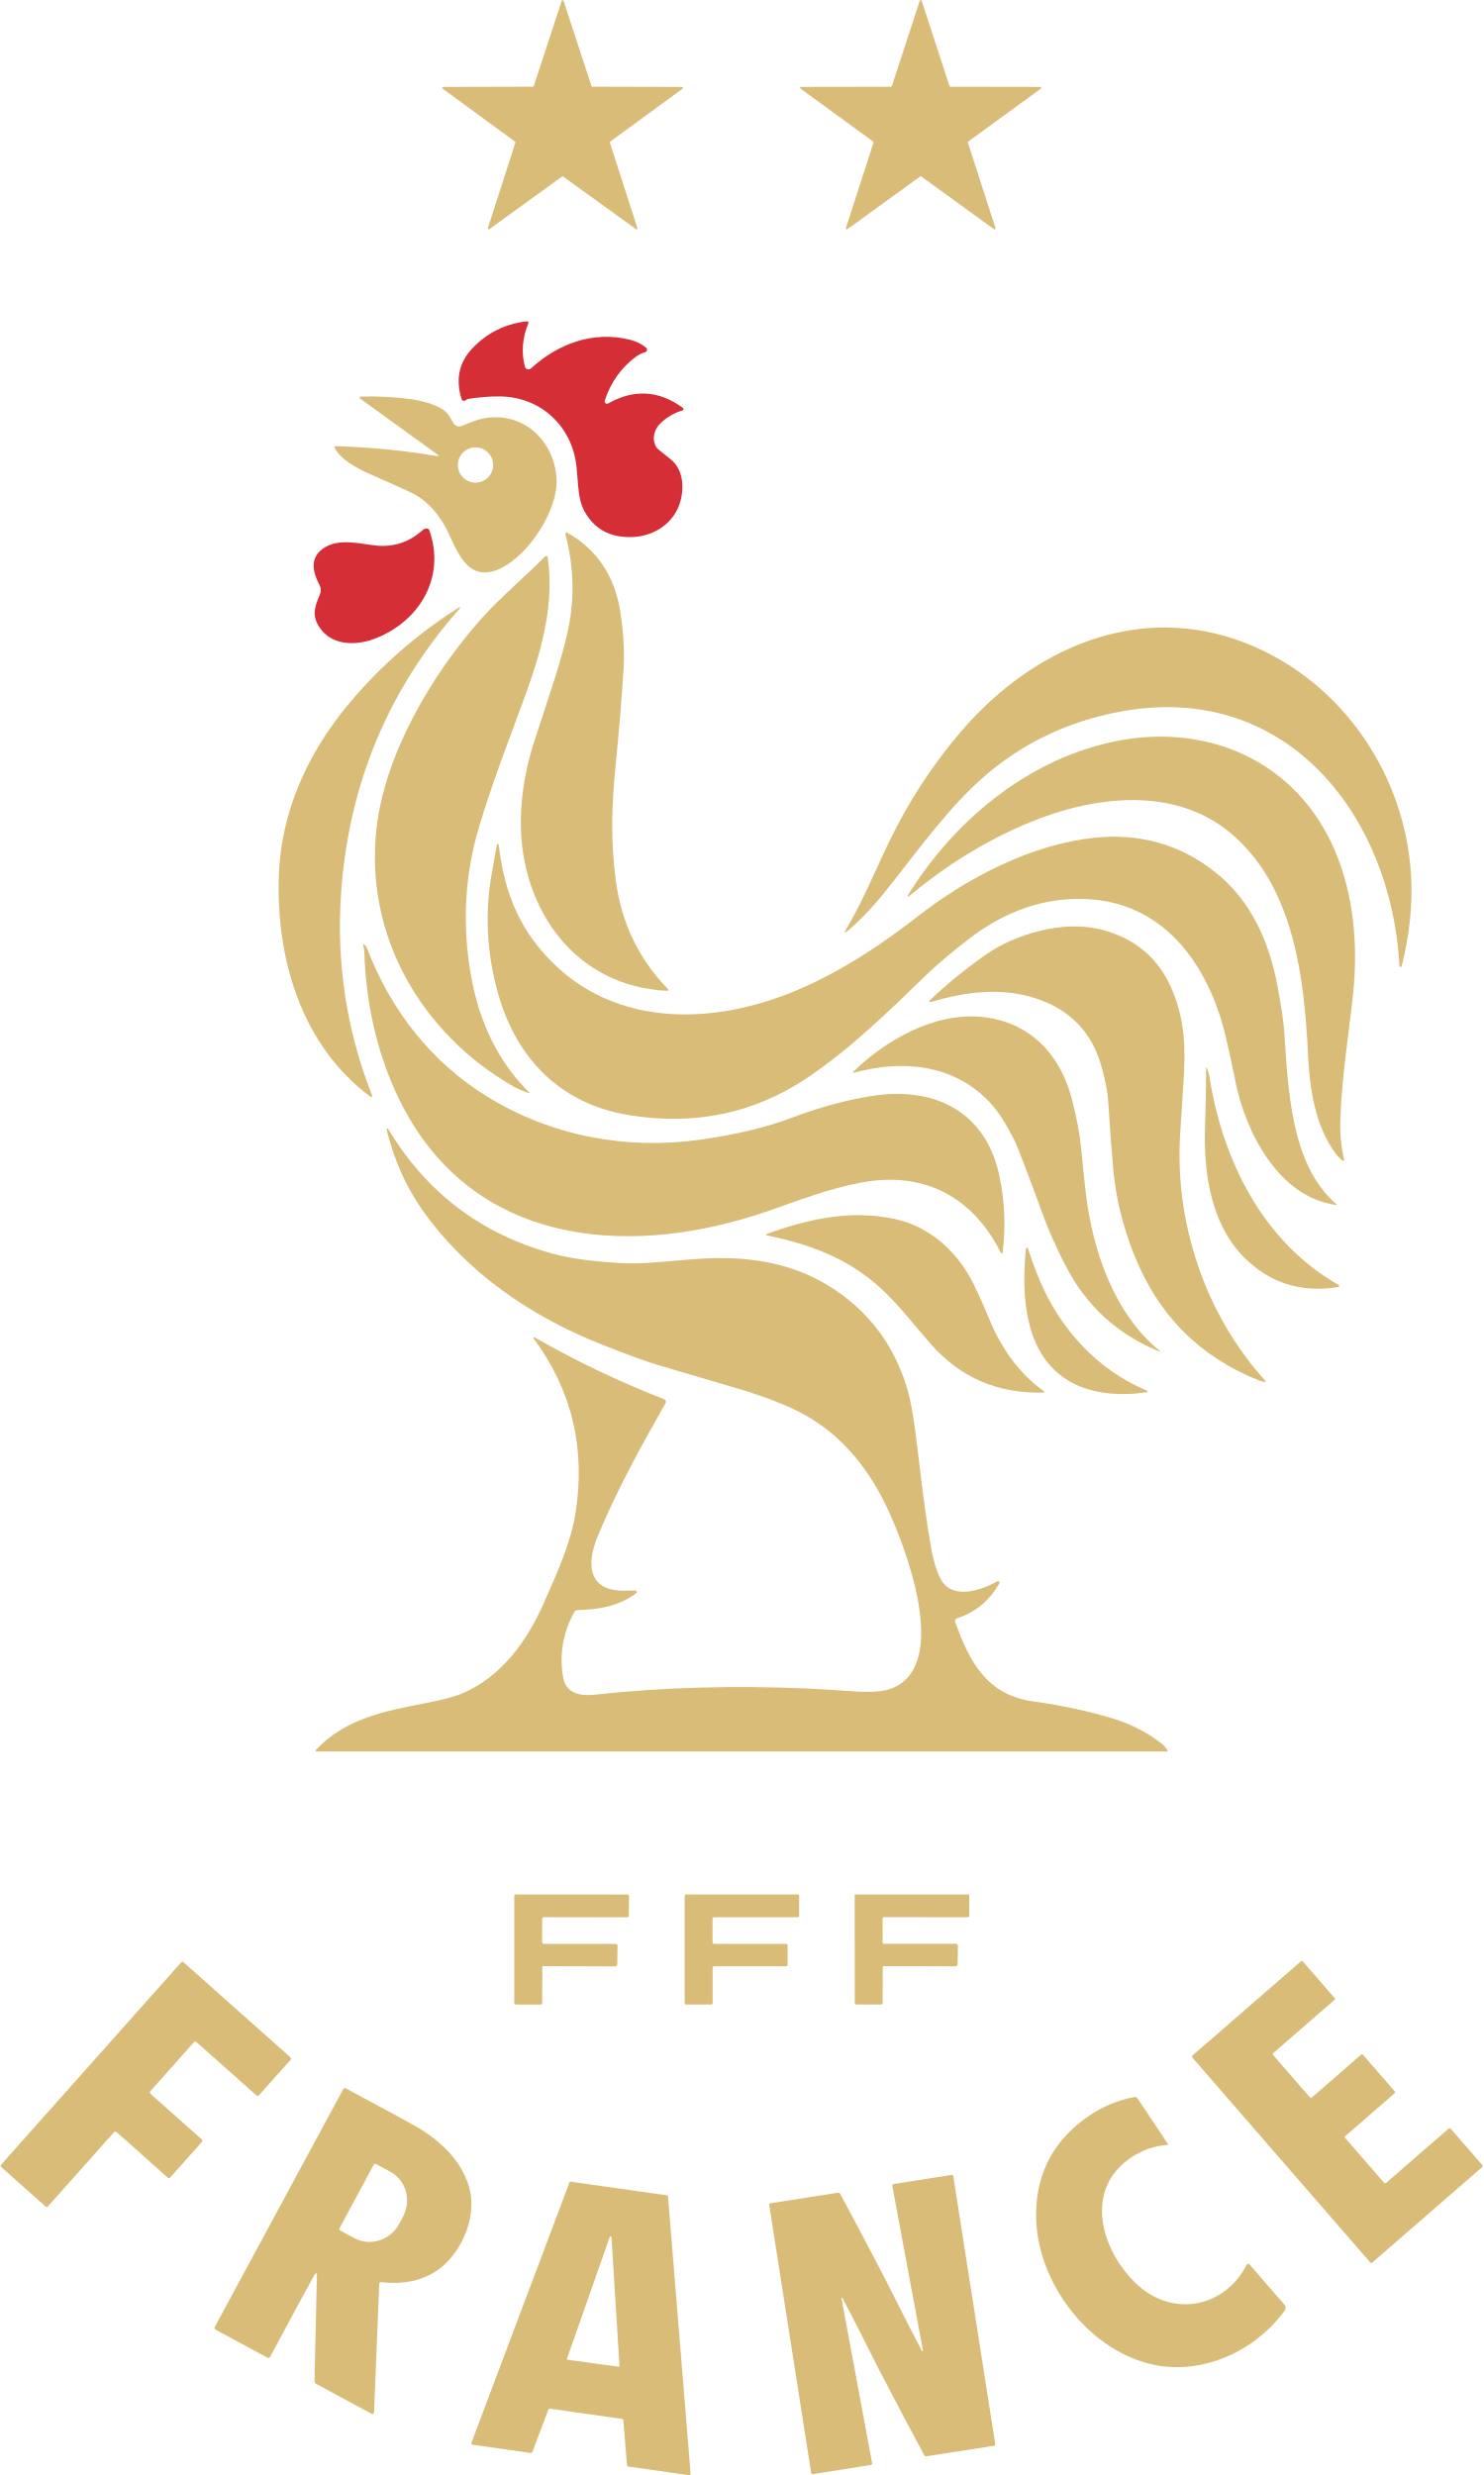
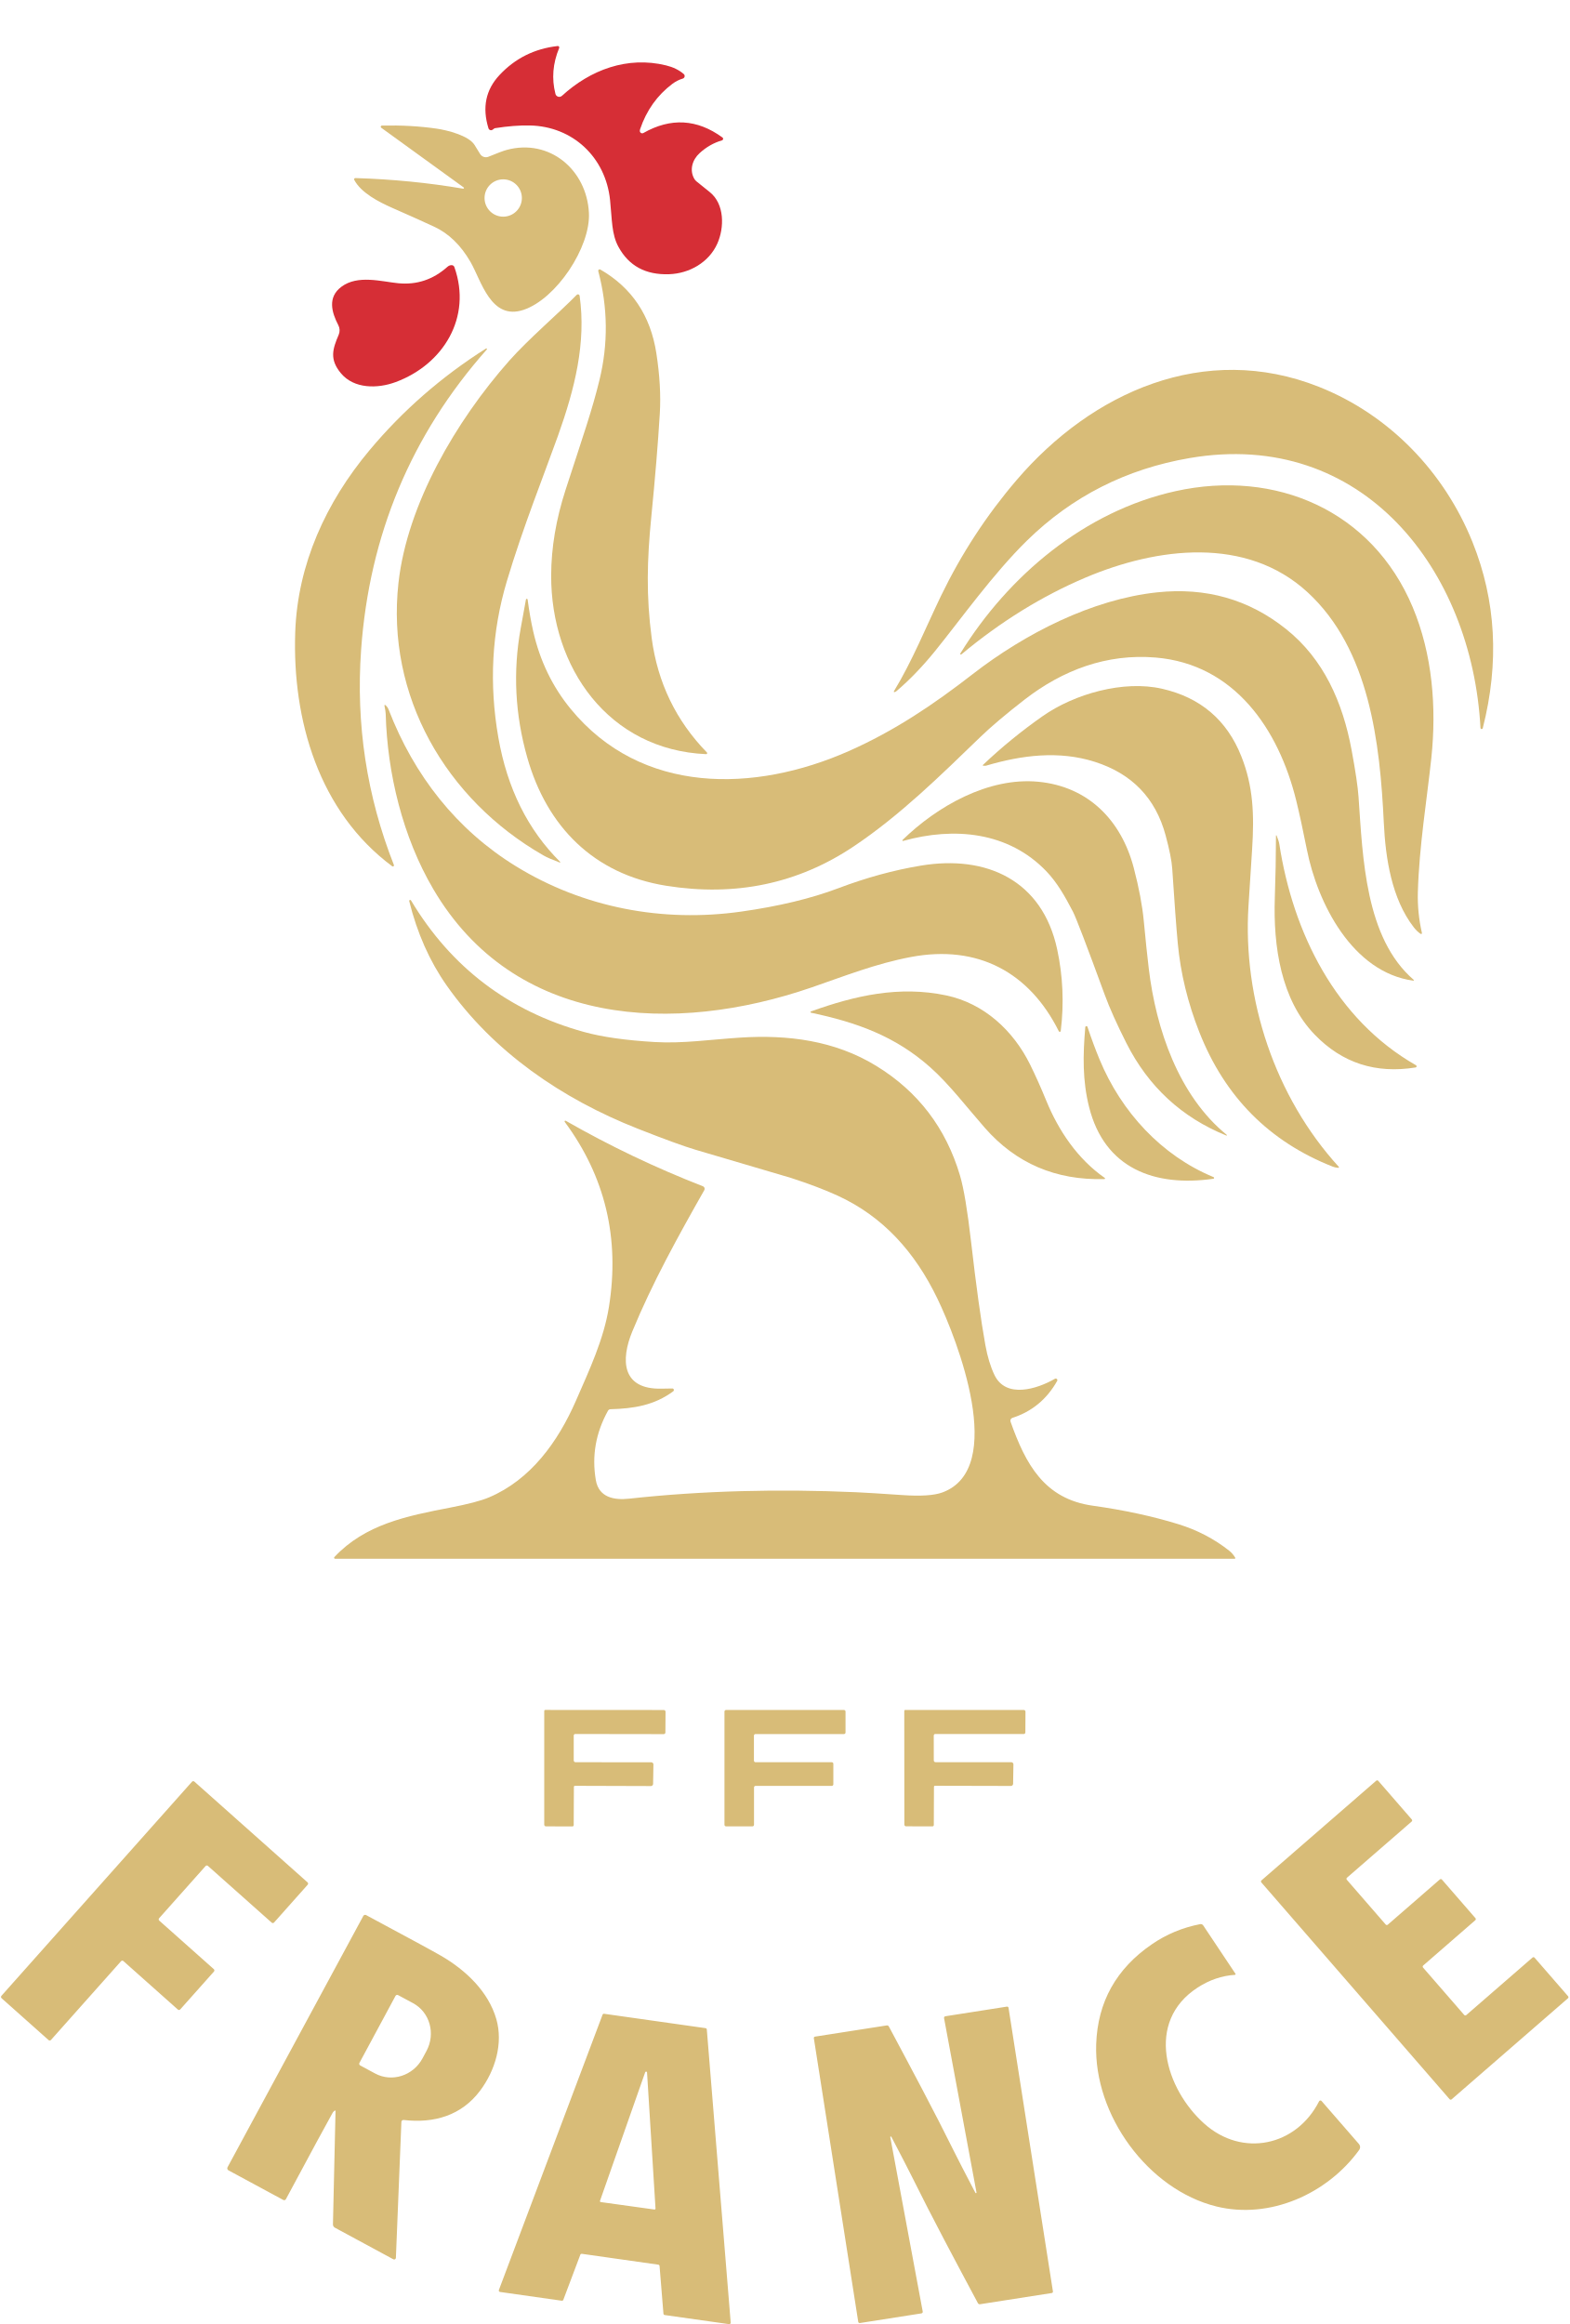
- <svg xmlns="http://www.w3.org/2000/svg" viewBox="48.26 91.91 542.61 906.16" width="543" height="906">
+ <svg xmlns="http://www.w3.org/2000/svg" viewBox="48.26 193.62 542.61 804.45" width="543" height="804">
  <defs>
-     <path d="M83 86L71 73L2 4L177 182L223 210L0 103Z" />
+     <clipPath id="sem-estrelas">
+       <path clip-rule="evenodd" d="M48.26 91.91H590.87V998.13H48.26ZM254.00 84.34L266.34 122.25L306.29 122.25L273.97 145.68L286.32 183.58L254.00 160.16L221.68 183.58L234.03 145.68L201.71 122.25L241.65 122.25ZM385.13 84.34L397.48 122.25L437.42 122.25L405.10 145.68L417.45 183.58L385.13 160.16L352.81 183.58L365.16 145.68L332.84 122.25L372.79 122.25Z" />
+     </clipPath>
  </defs>
-   <path fill="#d8bc78" fill-rule="evenodd" d="m395.983 123.673 32.929.055a.34.34 60.457 0 1 .2.615l-26.608 19.399a.34.34-18.077 0 0-.123.379l10.123 31.334a.34.34 45.858 0 1-.523.38l-26.672-19.311a.34.34 47.161 0 0-.398 0l-26.672 19.311a.34.34 12.871 0 1-.523-.38l10.123-31.334a.34.34 65.587 0 0-.123-.379l-26.608-19.399a.34.34 9.639 0 1 .2-.615l32.929-.055a.34.34-14.816 0 0 .322-.234l10.228-31.3a.34.34 81.254 0 1 .646 0l10.228 31.3a.34.34-13.781 0 0 .322.234M264.902 123.657l32.844.083a.35.35-37.155 0 1 .206.632l-26.524 19.372a.35.35 32.806 0 0-.126.39l10.071 31.262a.35.35 42.401 0 1-.538.391l-26.62-19.239a.35.35-45.05 0 0-.41 0l-26.62 19.239a.35.35 26.033 0 1-.538-.391l10.071-31.262a.35.35-56.48 0 0-.126-.39l-26.524-19.372a.35.35-76.609 0 1 .206-.632l32.844-.083a.35.35 78.016 0 0 .332-.241l10.227-31.211a.35.35 80.601 0 1 .666 0l10.227 31.211a.35.35-15.709 0 0 .332.241" data-source="https://football-logos.cc" />
-   <path fill="#d62e36" fill-rule="evenodd" d="M269.41 239.03a.826.821 72.124 0 0 1.22.63q14.21-8.06 27.39 1.56a.563.558-34.933 0 1-.18.99q-4.26 1.23-7.74 4.41c-2.61 2.38-3.56 5.97-1.83 8.92a3.243 3.222-86.001 0 0 .76.88q1.83 1.49 4.58 3.69c5.15 4.12 5.1 12.29 2.61 17.85-2.9 6.47-9.63 10.34-16.71 10.58q-12.14.41-17.51-9.48c-2.4-4.41-2.19-9.36-2.9-16.19-1.52-14.75-12.88-25.55-27.84-25.82q-5.41-.1-11.92.93a.852.791 20.564 0 0-.39.16l-.5.37a.929.928 63.043 0 1-1.44-.47q-3.34-10.79 3.81-18.44 8.12-8.69 20.14-10.05a.5.5-82.014 0 1 .52.69q-3.32 8-1.29 15.88a1.37 1.368 61.536 0 0 2.25.67c9.8-8.97 22.6-13.82 36.03-10.54q3.7.9 6.13 2.99a.922.917 56.953 0 1-.33 1.58q-1.93.57-3.62 1.84-7.83 5.91-11.13 15.62-.15.44-.11.75" />
-   <path fill="#d8bc78" fill-rule="evenodd" d="M208.24 258.93a.239.239-22.289 0 0 .18-.43l-28.55-20.67a.409.409-27.742 0 1 .23-.74q10.18-.23 18.98 1.06c3.58.52 11.11 2.38 13.12 5.67q1.44 2.35 1.92 3.11a2.35 2.342 62.911 0 0 2.89.94q4.64-1.91 6.28-2.35c14.87-4.05 27.71 6.87 28.49 21.74.63 11.94-11.34 29.84-22.61 33.61-11.34 3.8-14.61-10.04-18.38-16.57q-5.02-8.71-12.61-12.22-6.94-3.2-14.32-6.43c-4.92-2.16-10.96-5.3-13.32-9.76a.431.428 76.906 0 1 .39-.63q19.09.57 37.31 3.67m20.33 3.23a6.46 6.46 0 0 0-6.46-6.46 6.46 6.46 0 0 0-6.46 6.46 6.46 6.46 0 0 0 6.46 6.46 6.46 6.46 0 0 0 6.46-6.46" />
-   <path fill="#d62e36" fill-rule="evenodd" d="M204.36 285.41a.976.97 82.55 0 1 .84.65c6.18 17.37-3.8 33.72-20.36 39.83-6.21 2.3-14.4 2.39-18.93-3.09-3.99-4.81-2.88-8.33-.74-13.33a3.872 3.849-47.448 0 0-.13-3.27c-2.35-4.51-3.79-9.69 1.05-13.31 5.67-4.25 13.92-1.79 19.66-1.23q9.62.94 17-5.64.76-.68 1.61-.61" />
-   <path fill="#d8bc78" fill-rule="evenodd" d="M292.63 454.09a.347.342-20.429 0 1-.27.58c-33.8-1.48-53.77-29.99-53.65-61.92q.05-14.37 4.99-29.58c6.28-19.33 9.18-27.56 11.72-37.96q4.6-18.85-.41-37.75a.488.485-82.609 0 1 .71-.55q16.38 9.44 19.4 28.97 1.77 11.39 1.2 20.88-.93 15.42-2.95 35.8c-1.48 14.93-1.8 27.32.14 41.94q3.07 23.12 19.12 39.59" />
-   <path fill="#d8bc78" fill-rule="evenodd" d="M241.66 492.18q-3.78-1.41-5.59-2.44c-33.91-19.4-54.57-55.37-50.22-94.34 3.03-27.22 19.92-56.08 38.34-76.91 6.65-7.51 16.98-16.29 23.38-22.82a.581.58 63.35 0 1 .99.33c2.29 16.27-1.62 32.03-7.52 48.55-4.75 13.29-12.15 31.73-17.68 50.28q-7.82 26.22-2.92 54.16 4.62 26.35 21.37 42.96a.141.139-12.277 0 1-.15.23" />
-   <path fill="#d8bc78" fill-rule="evenodd" d="M216.15 314.26a.219.218-85.388 0 1 .28.33q-39.25 44.35-43.51 103.95-2.76 38.68 11.35 74.5a.379.378 7.705 0 1-.58.44c-25.4-18.86-34.62-50.63-33.58-80.99.8-23.55 10.68-45.04 25.71-63.01q17.23-20.6 40.33-35.22M357.55 433.2a.193.192 10.56 0 1-.2-.29c6.33-10.38 11.22-22.49 16.3-33.01q10.59-21.89 26.16-40.08c26.04-30.44 65.06-48.03 104.7-32.29 24.29 9.64 43.35 29.41 53.14 53.74q12.22 30.37 3.55 64.41a.402.401 50.714 0 1-.79-.08c-2.91-54.56-40.7-103.71-100.7-93.42q-32.87 5.64-56.25 28.53c-11.73 11.48-23.08 27.44-31.8 38.2q-6.57 8.11-13.36 13.89-.39.33-.75.4" data-source="https://football-logos.cc" />
-   <path fill="#d8bc78" fill-rule="evenodd" d="M380.7 420.14a.242.24-4.05 0 1-.36-.31c16.66-27 43.14-49.26 74.52-56.2 34.65-7.66 68.04 6.7 82.09 40.17 6.81 16.24 8.3 34.61 6.45 52.19-1.43 13.59-4.24 30.64-4.67 46.51q-.19 7.05 1.41 14.07a.29.289-80.131 0 1-.44.31q-1.23-.8-2.37-2.26c-7.7-9.93-9.79-23.98-10.38-36.12-1.33-27.75-4.92-60.06-26.35-79.83-21.25-19.59-52.2-15.59-76.93-5.11q-22.56 9.57-42.97 26.58" />
-   <path fill="#d8bc78" fill-rule="evenodd" d="M537.29 532.79a.166.165-20.92 0 1-.13.29c-21.03-2.88-33.14-26.69-36.85-45.39q-2-10.09-3.7-17.02c-6.08-24.68-21.38-47.15-48.62-49.44-16.95-1.43-32.22 4.34-45.44 14.59q-9.7 7.53-15.3 12.94c-13.56 13.09-27.56 26.94-43.75 37.8q-28.98 19.43-65 13.66c-24.97-4-41.25-20.38-48.06-44.36q-6.36-22.34-2.28-44.73l1.82-10a.295.293 46.766 0 1 .58.02q.83 6.22 1.95 11.09 3.51 15.28 12.97 26.79c24.45 29.78 63.57 29.03 96.23 14.59 15.84-7 29.4-16.16 42.93-26.66 18.13-14.06 41.39-25.92 63.85-28.3q25.33-2.69 44.6 12.69c13.05 10.41 19.63 25.37 22.7 41.87q2.05 11.02 2.41 16.28c1.47 20.98 2.28 48.81 19.09 63.29" />
-   <path fill="#d8bc78" fill-rule="evenodd" d="M388.29 458.68a.163.163 23.672 0 1-.11-.28q9.58-9.11 20.63-16.86c11.07-7.77 28.07-12.56 41.38-9.51q19.95 4.56 27.42 23.36c4.14 10.41 4.53 20.17 3.74 32.33q-.44 6.71-1.25 19.5c-2.04 32.26 9.16 66.06 31.26 90.3a.206.201-19.086 0 1-.17.34q-1.09-.08-1.9-.4-32.97-12.97-46.2-46.55-6.02-15.27-7.46-30.69-.78-8.36-1.93-25.95-.27-4.03-2.29-11.51-5.2-19.28-24.5-25.43c-12.4-3.96-25.27-2.34-37.69 1.34q-.02.01-.47.01zM181.3 437.67q.78.63 1.16 1.62c8.8 22.77 23.5 41.56 44.1 54.21 23.36 14.35 50.74 19.51 77.91 15.67q19.55-2.76 33.61-8.08 14.48-5.49 28.64-7.84c22.76-3.78 42 5.12 47.14 28.91q3.01 13.96 1.25 28.33a.35.348 35.391 0 1-.66.11c-10.16-20.39-28.01-30.08-51.18-25.72-12.21 2.3-23.05 6.63-34.35 10.52-47.68 16.43-102.97 13.77-131.03-34.04-10.55-17.97-15.9-40.01-16.46-60.6q-.03-.97-.44-2.9a.193.192 13.39 0 1 .31-.19" />
-   <path fill="#d8bc78" fill-rule="evenodd" d="M472.58 586.46a.137.135-13.995 0 1-.14.23q-23.19-9.4-34.6-31.99-4.97-9.84-7.49-16.71-9.43-25.75-11.01-28.78c-2.84-5.45-5.45-10.06-9.19-13.97-13.11-13.72-31.94-15.48-49.61-10.53a.203.199-74.659 0 1-.19-.34c11.91-11.62 29.69-21.8 46.98-20.15 17.32 1.65 28.77 13.37 33.07 29.87q2.7 10.34 3.45 18.25.96 10.15 1.74 16.63c2.52 20.93 10.35 43.93 26.99 57.49M489.82 482.81q.79 1.92.95 2.96c4.72 30.66 19.46 60.7 47.33 76.59a.41.409 55.464 0 1-.14.76q-20.72 3.36-34.94-11.37c-11.63-12.05-14.4-30.43-13.8-47.5q.37-10.5.4-21.4a.105.104-55.965 0 1 .2-.04M190.18 505.28q20.81 34.77 59.95 45.57 9.36 2.58 24.44 3.47c9.7.58 19.22-.87 29.68-1.54 16.31-1.04 32.59.97 46.99 9.79q21.7 13.3 29 37.98 1.95 6.56 3.84 22.99 2.63 22.89 4.94 35.7 1.09 6.04 3.15 10.34c3.97 8.25 14.74 4.87 20.93 1.3a.559.556-.584 0 1 .77.75q-5.37 9.53-15.5 12.79a1.009 1.006-18.698 0 0-.64 1.29c5.21 14.71 11.67 26.77 28.5 29.11q16.16 2.26 29.55 6.38 9.81 3.02 17.59 9.15 1.31 1.04 2.14 2.47a.24.235 74.598 0 1-.2.36h-311.4a.345.344-68.44 0 1-.25-.58c10.67-11.37 25.03-14.21 40.02-17.11q9.42-1.81 13.53-3.56c14.38-6.09 23.85-19.21 30.06-33.42 4.73-10.83 9.64-21.28 11.44-32.52q5.7-35.65-15.31-64.04a.266.262-2.744 0 1 .35-.38q22.88 13.09 47.49 22.67a.938.938-64.727 0 1 .48 1.34c-9.05 15.94-18.06 32.23-24.93 48.94-4.04 9.81-3.72 20.15 10.23 19.78q2.93-.07 3.64-.06a.538.536-62.839 0 1 .31.97c-6.52 4.85-13.69 6-21.73 6.21a.998.992-75.791 0 0-.85.51q-6.37 11.46-4.22 24.02c1.04 6.03 6.32 7.01 11.57 6.43 25.38-2.78 51.77-3.41 78.47-2.23q5.07.23 15.95.98 9.7.68 14-.91c22.46-8.31 5.11-52.91-1.76-67.12-7.74-16.02-18.73-28.38-34.61-35.65q-6.65-3.04-16.11-6.11-.19-.06-32.85-9.69-6.05-1.78-20.16-7.34c-26.21-10.33-49.98-26.57-66.14-49.58q-8.82-12.55-12.96-29.19a.337.334-67.813 0 1 .61-.26" />
-   <path fill="#d8bc78" fill-rule="evenodd" d="M328.67 544.17a.235.235-48.886 0 1-.03-.45c15.37-5.51 30.56-8.96 46.83-5.54 13.14 2.77 23.24 12.23 29 23.87q2.82 5.7 5.65 12.62c4.23 10.31 10.81 20.13 20.22 26.68a.229.223-28.082 0 1-.13.41q-25.2.7-41.37-17.73c-6.07-6.91-12.39-15.21-18.95-21.01-12.16-10.77-25.42-15.51-41.22-18.85M467.95 601.65c-20.39 2.9-37.67-3.59-43.01-24.77-2.33-9.21-2.17-18.05-1.33-27.73a.386.385-51.781 0 1 .75-.09q2.06 6.17 4.22 11.37c7.48 18.01 21.35 33.19 39.44 40.65a.298.298-38.056 0 1-.07.57M277.701 785.537a.6.6-89.482 0 1 .6.611l-.046 7.158a.591.581.049 0 1-.591.58l-30.613-.046a.53.53-11.318 0 0-.531.53l.002 8.629a.61.61 11.349 0 0 .611.611l26.238.023a.74.74-89.569 0 1 .74.751l-.116 6.737a.761.751.431 0 1-.761.74l-26.299-.082a.36.36-76.051 0 0-.36.36l-.062 13.244a.45.44-89.951 0 1-.44.45l-9.17-.018a.591.581.049 0 1-.59-.581l.003-39.412a.31.31 37.332 0 1 .311-.31zM340.07 793.86h-30.63a.54.54 81.822 0 0-.54.54v8.67a.54.54-84.132 0 0 .54.54h26.41a.54.54-60.179 0 1 .54.54v7.11a.54.54-45 0 1-.54.54h-26.38a.54.54 5.804 0 0-.54.54v12.93a.54.54 29.806 0 1-.54.54h-9.15a.54.54-22.463 0 1-.54-.54v-39.2a.54.54 29.806 0 1 .54-.54h40.83a.54.54-45 0 1 .54.54v7.25a.54.54-45 0 1-.54.54M402.303 785.514a.6.6-89.527 0 1 .6.61l-.04 7.153a.59.58.003 0 1-.591.58l-30.591-.021a.53.53-.023 0 0-.531.53l.01 8.623a.61.61-83.971 0 0 .61.61l26.22.002a.74.74-89.615 0 1 .74.75l-.11 6.733a.76.75.385 0 1-.76.74l-26.28-.062a.36.36 44.982 0 0-.361.36l-.05 13.235a.45.44-89.997 0 1-.441.451l-9.163-.011a.59.58.003 0 1-.59-.58l-.028-39.385a.31.31-64.814 0 1 .31-.31zM590.692 885.328l-40.265 34.974a.5.5-6.152 0 1-.705-.049l-65.174-75.036a.5.5 79.527 0 1 .05-.705l39.724-34.504a.5.5-7.027 0 1 .706.05l11.614 13.374a.5.5 88.491 0 1-.05.706l-22.404 19.454a.5.5 31.671 0 0-.05.706l13.474 15.505a.5.5 33.429 0 0 .705.049l18.036-15.674a.5.5 84.753 0 1 .705.049l11.614 13.366a.5.5-3.426 0 1-.049.705l-18.046 15.684a.5.5-60.553 0 0-.049.705l14.254 16.406a.5.5-83.432 0 0 .705.049l22.946-19.924a.5.5 83.097 0 1 .705.049l11.604 13.355a.5.5-7.698 0 1-.05.706M154.425 846.013l-11.639 13.084a.58.58 71.999 0 1-.819.047l-22.074-19.639a.58.58-7.943 0 0-.819.048l-16.078 18.064a.58.58-.594 0 0 .047.819l18.893 16.808a.58.58-11.887 0 1 .048.819l-11.678 13.114a.58.58-31.836 0 1-.819.048l-18.854-16.779a.58.58-67.045 0 0-.819.047l-24.258 27.254a.58.58 12.2 0 1-.819.047l-16.284-14.498a.58.58 74.427 0 1-.047-.819l65.968-74.114a.58.58 63.801 0 1 .819-.047l39.184 34.878a.58.58 73.626 0 1 .048.819M184.96 975.17a.598.597 15.325 0 1-.88.5l-20.24-10.94a1.272 1.249 15.08 0 1-.67-1.14l.89-39.24a.181.176-18.453 0 0-.29-.14q-.49.36-.66.66-2.9 5.14-16.23 30a.66.66-86.698 0 1-.89.27L127 944.88a.797.788-61.971 0 1-.32-1.07l47-86.99a.725.716-61.138 0 1 .98-.29q22.12 11.86 25.95 14.09c8.51 4.94 16.35 12.35 19.11 21.89 2.43 8.43-.36 17.79-5.61 24.8-6.46 8.62-15.95 11.36-26.47 10.14a.706.693 4.239 0 0-.78.66zm-.132-90.676-12.487 23.191a.66.66-48.487 0 0 .268.894l5.168 2.783a12.39 11.95-61.7 0 0 16.396-5.244l1.365-2.535a12.39 11.95-61.7 0 0-4.647-16.575l-5.169-2.783a.66.66 83.705 0 0-.894.269M475.4 877.21q-6.79.45-12.88 4.39c-18.39 11.9-11.1 35.15 2.26 47.11 13.22 11.83 31.9 7.78 39.77-7.74a.51.506 37.987 0 1 .84-.1l12.96 14.91a1.622 1.621 42.458 0 1 .09 2.01c-11.01 15.24-30.95 24.15-49.43 19.6-23.68-5.84-42.48-31.64-41.63-56.19q.76-21.9 19.3-34.59 7.52-5.16 16.68-6.95a1.042 1.035 67.146 0 1 1.07.44l11.16 16.73a.245.243 71.736 0 1-.19.38M363.547 946.979q-1.518-3.067-7.073-13.706a.2.199 26.038 0 0-.374.127l11.23 60.36a.556.548-9.709 0 1-.46.64l-21.3 3.34a.497.495 81.118 0 1-.56-.41l-15.37-98.2a.475.464-9.367 0 1 .39-.53l24.84-3.88a.709.705-18.502 0 1 .737.365c7.787 14.573 15.601 29.157 22.892 43.883q1.517 3.068 7.072 13.706a.2.199 26.038 0 0 .374-.127l-11.23-60.36a.556.548-9.709 0 1 .46-.64l21.3-3.34a.497.495 81.118 0 1 .56.41l15.37 98.2a.475.464-9.367 0 1-.39.53l-24.84 3.88a.709.705-18.502 0 1-.737-.364c-7.787-14.574-15.601-29.157-22.891-43.884M275.804 977.534l-26.467-3.758a.5.5-63.961 0 0-.538.319l-5.878 15.6a.5.5-51.413 0 1-.538.319l-21.376-3.036a.5.5-41.038 0 1-.397-.672l35.889-95.301a.5.5 49.018 0 1 .538-.319l35.127 4.978a.5.5 34.806 0 1 .428.454l8.267 101.469a.5.5 82.412 0 1-.568.535l-22.285-3.156a.5.5-70.012 0 1-.428-.454l-1.346-16.524a.5.5-77.292 0 0-.428-.454m-20.187-22.105a.33.33-71.495 0 0 .266.436l18.575 2.578a.33.33-3.264 0 0 .374-.348l-2.932-47.089a.33.33-21.821 0 0-.64-.089z" data-source="https://football-logos.cc" />
+   <g clip-path="url(#sem-estrelas)">
+     <defs>
+       <path d="M83 86L71 73L2 4L177 182L223 210L0 103Z" />
+     </defs>
+     <path fill="#d8bc78" fill-rule="evenodd" d="m395.983 123.673 32.929.055a.34.34 60.457 0 1 .2.615l-26.608 19.399a.34.34-18.077 0 0-.123.379l10.123 31.334a.34.34 45.858 0 1-.523.38l-26.672-19.311a.34.34 47.161 0 0-.398 0l-26.672 19.311a.34.34 12.871 0 1-.523-.38l10.123-31.334a.34.34 65.587 0 0-.123-.379l-26.608-19.399a.34.34 9.639 0 1 .2-.615l32.929-.055a.34.34-14.816 0 0 .322-.234l10.228-31.3a.34.34 81.254 0 1 .646 0l10.228 31.3a.34.34-13.781 0 0 .322.234M264.902 123.657l32.844.083a.35.35-37.155 0 1 .206.632l-26.524 19.372a.35.35 32.806 0 0-.126.39l10.071 31.262a.35.35 42.401 0 1-.538.391l-26.62-19.239a.35.35-45.05 0 0-.41 0l-26.62 19.239a.35.35 26.033 0 1-.538-.391l10.071-31.262a.35.35-56.48 0 0-.126-.39l-26.524-19.372a.35.35-76.609 0 1 .206-.632l32.844-.083a.35.35 78.016 0 0 .332-.241l10.227-31.211a.35.35 80.601 0 1 .666 0l10.227 31.211a.35.35-15.709 0 0 .332.241" data-source="https://football-logos.cc" />
+     <path fill="#d62e36" fill-rule="evenodd" d="M269.41 239.03a.826.821 72.124 0 0 1.22.63q14.21-8.06 27.39 1.56a.563.558-34.933 0 1-.18.99q-4.26 1.23-7.74 4.41c-2.61 2.38-3.56 5.97-1.83 8.92a3.243 3.222-86.001 0 0 .76.88q1.83 1.49 4.58 3.69c5.15 4.12 5.1 12.29 2.61 17.85-2.9 6.47-9.63 10.34-16.71 10.58q-12.14.41-17.51-9.48c-2.4-4.41-2.19-9.36-2.9-16.19-1.52-14.75-12.88-25.55-27.84-25.82q-5.41-.1-11.92.93a.852.791 20.564 0 0-.39.16l-.5.37a.929.928 63.043 0 1-1.44-.47q-3.34-10.79 3.81-18.44 8.12-8.69 20.14-10.05a.5.5-82.014 0 1 .52.69q-3.32 8-1.29 15.88a1.37 1.368 61.536 0 0 2.25.67c9.8-8.97 22.6-13.82 36.03-10.54q3.7.9 6.13 2.99a.922.917 56.953 0 1-.33 1.58q-1.93.57-3.62 1.84-7.83 5.91-11.13 15.62-.15.44-.11.75" />
+     <path fill="#d8bc78" fill-rule="evenodd" d="M208.24 258.93a.239.239-22.289 0 0 .18-.43l-28.55-20.67a.409.409-27.742 0 1 .23-.74q10.18-.23 18.98 1.06c3.58.52 11.11 2.38 13.12 5.67q1.44 2.35 1.92 3.11a2.35 2.342 62.911 0 0 2.89.94q4.64-1.91 6.28-2.35c14.87-4.05 27.71 6.87 28.49 21.74.63 11.94-11.34 29.84-22.61 33.61-11.34 3.8-14.61-10.04-18.38-16.57q-5.02-8.71-12.61-12.22-6.94-3.2-14.32-6.43c-4.92-2.16-10.96-5.3-13.32-9.76a.431.428 76.906 0 1 .39-.63q19.09.57 37.31 3.67m20.33 3.23a6.46 6.46 0 0 0-6.46-6.46 6.46 6.46 0 0 0-6.46 6.46 6.46 6.46 0 0 0 6.46 6.46 6.46 6.46 0 0 0 6.46-6.46" />
+     <path fill="#d62e36" fill-rule="evenodd" d="M204.36 285.41a.976.97 82.55 0 1 .84.65c6.18 17.37-3.8 33.72-20.36 39.83-6.21 2.3-14.4 2.39-18.93-3.09-3.99-4.81-2.88-8.33-.74-13.33a3.872 3.849-47.448 0 0-.13-3.27c-2.35-4.51-3.79-9.69 1.05-13.31 5.67-4.25 13.92-1.79 19.66-1.23q9.62.94 17-5.64.76-.68 1.61-.61" />
+     <path fill="#d8bc78" fill-rule="evenodd" d="M292.63 454.09a.347.342-20.429 0 1-.27.58c-33.8-1.48-53.77-29.99-53.65-61.92q.05-14.37 4.99-29.58c6.28-19.33 9.18-27.56 11.72-37.96q4.6-18.85-.41-37.75a.488.485-82.609 0 1 .71-.55q16.38 9.44 19.4 28.97 1.77 11.39 1.2 20.88-.93 15.42-2.95 35.8c-1.48 14.93-1.8 27.32.14 41.94q3.07 23.12 19.12 39.59" />
+     <path fill="#d8bc78" fill-rule="evenodd" d="M241.66 492.18q-3.78-1.41-5.59-2.44c-33.91-19.4-54.57-55.37-50.22-94.34 3.03-27.22 19.92-56.08 38.34-76.91 6.65-7.51 16.98-16.29 23.38-22.82a.581.58 63.35 0 1 .99.33c2.29 16.27-1.62 32.03-7.52 48.55-4.75 13.29-12.15 31.73-17.68 50.28q-7.82 26.22-2.92 54.16 4.62 26.35 21.37 42.96a.141.139-12.277 0 1-.15.23" />
+     <path fill="#d8bc78" fill-rule="evenodd" d="M216.15 314.26a.219.218-85.388 0 1 .28.33q-39.25 44.35-43.51 103.95-2.76 38.68 11.35 74.5a.379.378 7.705 0 1-.58.44c-25.4-18.86-34.62-50.63-33.58-80.99.8-23.55 10.68-45.04 25.71-63.01q17.23-20.6 40.33-35.22M357.55 433.2a.193.192 10.56 0 1-.2-.29c6.33-10.38 11.22-22.49 16.3-33.01q10.59-21.89 26.16-40.08c26.04-30.44 65.06-48.03 104.7-32.29 24.29 9.64 43.35 29.41 53.14 53.74q12.22 30.37 3.55 64.41a.402.401 50.714 0 1-.79-.08c-2.91-54.56-40.7-103.71-100.7-93.42q-32.87 5.64-56.25 28.53c-11.73 11.48-23.08 27.44-31.8 38.2q-6.57 8.11-13.36 13.89-.39.33-.75.4" data-source="https://football-logos.cc" />
+     <path fill="#d8bc78" fill-rule="evenodd" d="M380.7 420.14a.242.24-4.05 0 1-.36-.31c16.66-27 43.14-49.26 74.52-56.2 34.65-7.66 68.04 6.7 82.09 40.17 6.81 16.24 8.3 34.61 6.45 52.19-1.43 13.59-4.24 30.64-4.67 46.51q-.19 7.05 1.41 14.07a.29.289-80.131 0 1-.44.31q-1.23-.8-2.37-2.26c-7.7-9.93-9.79-23.98-10.38-36.12-1.33-27.75-4.92-60.06-26.35-79.83-21.25-19.59-52.2-15.59-76.93-5.11q-22.56 9.57-42.97 26.58" />
+     <path fill="#d8bc78" fill-rule="evenodd" d="M537.29 532.79a.166.165-20.92 0 1-.13.29c-21.03-2.88-33.14-26.69-36.85-45.39q-2-10.09-3.7-17.02c-6.08-24.68-21.38-47.15-48.62-49.44-16.95-1.43-32.22 4.34-45.44 14.59q-9.7 7.53-15.3 12.94c-13.56 13.09-27.56 26.94-43.75 37.8q-28.98 19.43-65 13.66c-24.97-4-41.25-20.38-48.06-44.36q-6.36-22.34-2.28-44.73l1.82-10a.295.293 46.766 0 1 .58.02q.83 6.22 1.95 11.09 3.51 15.28 12.97 26.79c24.45 29.78 63.57 29.03 96.23 14.59 15.84-7 29.4-16.16 42.93-26.66 18.13-14.06 41.39-25.92 63.85-28.3q25.33-2.69 44.6 12.69c13.05 10.41 19.63 25.37 22.7 41.87q2.05 11.02 2.41 16.28c1.47 20.98 2.28 48.81 19.09 63.29" />
+     <path fill="#d8bc78" fill-rule="evenodd" d="M388.29 458.68a.163.163 23.672 0 1-.11-.28q9.58-9.11 20.63-16.86c11.07-7.77 28.07-12.56 41.38-9.51q19.95 4.56 27.42 23.36c4.14 10.41 4.53 20.17 3.74 32.33q-.44 6.71-1.25 19.5c-2.04 32.26 9.16 66.06 31.26 90.3a.206.201-19.086 0 1-.17.34q-1.09-.08-1.9-.4-32.97-12.97-46.2-46.55-6.02-15.27-7.46-30.69-.78-8.36-1.93-25.95-.27-4.03-2.29-11.51-5.2-19.28-24.5-25.43c-12.4-3.96-25.27-2.34-37.69 1.34q-.02.01-.47.01zM181.3 437.67q.78.63 1.16 1.62c8.8 22.77 23.5 41.56 44.1 54.21 23.36 14.35 50.74 19.51 77.91 15.67q19.55-2.76 33.61-8.08 14.48-5.49 28.64-7.84c22.76-3.78 42 5.12 47.14 28.91q3.01 13.96 1.25 28.33a.35.348 35.391 0 1-.66.11c-10.16-20.39-28.01-30.08-51.18-25.72-12.21 2.3-23.05 6.63-34.35 10.52-47.68 16.43-102.97 13.77-131.03-34.04-10.55-17.97-15.9-40.01-16.46-60.6q-.03-.97-.44-2.9a.193.192 13.39 0 1 .31-.19" />
+     <path fill="#d8bc78" fill-rule="evenodd" d="M472.58 586.46a.137.135-13.995 0 1-.14.23q-23.19-9.4-34.6-31.99-4.97-9.84-7.49-16.71-9.43-25.75-11.01-28.78c-2.84-5.45-5.45-10.06-9.19-13.97-13.11-13.72-31.94-15.48-49.61-10.53a.203.199-74.659 0 1-.19-.34c11.91-11.62 29.69-21.8 46.98-20.15 17.32 1.65 28.77 13.37 33.07 29.87q2.7 10.34 3.45 18.25.96 10.15 1.74 16.63c2.52 20.93 10.35 43.93 26.99 57.49M489.82 482.81q.79 1.92.95 2.96c4.72 30.66 19.46 60.7 47.33 76.59a.41.409 55.464 0 1-.14.76q-20.72 3.36-34.94-11.37c-11.63-12.05-14.4-30.43-13.8-47.5q.37-10.5.4-21.4a.105.104-55.965 0 1 .2-.04M190.18 505.28q20.81 34.77 59.95 45.57 9.36 2.58 24.44 3.47c9.7.58 19.22-.87 29.68-1.54 16.31-1.04 32.59.97 46.99 9.79q21.7 13.3 29 37.98 1.95 6.56 3.84 22.99 2.63 22.89 4.94 35.7 1.09 6.04 3.15 10.34c3.97 8.25 14.74 4.87 20.93 1.3a.559.556-.584 0 1 .77.75q-5.37 9.53-15.5 12.79a1.009 1.006-18.698 0 0-.64 1.29c5.21 14.71 11.67 26.77 28.5 29.11q16.16 2.26 29.55 6.38 9.81 3.02 17.59 9.15 1.31 1.04 2.14 2.47a.24.235 74.598 0 1-.2.36h-311.4a.345.344-68.44 0 1-.25-.58c10.67-11.37 25.03-14.21 40.02-17.11q9.42-1.81 13.53-3.56c14.38-6.09 23.85-19.21 30.06-33.42 4.73-10.83 9.64-21.28 11.44-32.52q5.7-35.65-15.31-64.04a.266.262-2.744 0 1 .35-.38q22.88 13.09 47.49 22.67a.938.938-64.727 0 1 .48 1.34c-9.05 15.94-18.06 32.23-24.93 48.94-4.04 9.81-3.72 20.15 10.23 19.78q2.93-.07 3.64-.06a.538.536-62.839 0 1 .31.97c-6.52 4.85-13.69 6-21.73 6.21a.998.992-75.791 0 0-.85.51q-6.37 11.46-4.22 24.02c1.04 6.03 6.32 7.01 11.57 6.43 25.38-2.78 51.77-3.41 78.47-2.23q5.07.23 15.95.98 9.7.68 14-.91c22.46-8.31 5.11-52.91-1.76-67.12-7.74-16.02-18.73-28.38-34.61-35.65q-6.65-3.04-16.11-6.11-.19-.06-32.85-9.69-6.05-1.78-20.16-7.34c-26.21-10.33-49.98-26.57-66.14-49.58q-8.82-12.55-12.96-29.19a.337.334-67.813 0 1 .61-.26" />
+     <path fill="#d8bc78" fill-rule="evenodd" d="M328.67 544.17a.235.235-48.886 0 1-.03-.45c15.37-5.51 30.56-8.96 46.83-5.54 13.14 2.77 23.24 12.23 29 23.87q2.82 5.7 5.65 12.62c4.23 10.31 10.81 20.13 20.22 26.68a.229.223-28.082 0 1-.13.41q-25.2.7-41.37-17.73c-6.07-6.91-12.39-15.21-18.95-21.01-12.16-10.77-25.42-15.51-41.22-18.85M467.95 601.65c-20.39 2.9-37.67-3.59-43.01-24.77-2.33-9.21-2.17-18.05-1.33-27.73a.386.385-51.781 0 1 .75-.09q2.06 6.17 4.22 11.37c7.48 18.01 21.35 33.19 39.44 40.65a.298.298-38.056 0 1-.07.57M277.701 785.537a.6.6-89.482 0 1 .6.611l-.046 7.158a.591.581.049 0 1-.591.58l-30.613-.046a.53.53-11.318 0 0-.531.53l.002 8.629a.61.61 11.349 0 0 .611.611l26.238.023a.74.74-89.569 0 1 .74.751l-.116 6.737a.761.751.431 0 1-.761.74l-26.299-.082a.36.36-76.051 0 0-.36.36l-.062 13.244a.45.44-89.951 0 1-.44.45l-9.17-.018a.591.581.049 0 1-.59-.581l.003-39.412a.31.31 37.332 0 1 .311-.31zM340.07 793.86h-30.63a.54.54 81.822 0 0-.54.54v8.67a.54.54-84.132 0 0 .54.54h26.41a.54.54-60.179 0 1 .54.54v7.11a.54.54-45 0 1-.54.54h-26.38a.54.54 5.804 0 0-.54.54v12.93a.54.54 29.806 0 1-.54.54h-9.15a.54.54-22.463 0 1-.54-.54v-39.2a.54.54 29.806 0 1 .54-.54h40.83a.54.54-45 0 1 .54.54v7.25a.54.54-45 0 1-.54.54M402.303 785.514a.6.6-89.527 0 1 .6.61l-.04 7.153a.59.58.003 0 1-.591.58l-30.591-.021a.53.53-.023 0 0-.531.53l.01 8.623a.61.61-83.971 0 0 .61.61l26.22.002a.74.74-89.615 0 1 .74.75l-.11 6.733a.76.75.385 0 1-.76.74l-26.28-.062a.36.36 44.982 0 0-.361.36l-.05 13.235a.45.44-89.997 0 1-.441.451l-9.163-.011a.59.58.003 0 1-.59-.58l-.028-39.385a.31.31-64.814 0 1 .31-.31zM590.692 885.328l-40.265 34.974a.5.5-6.152 0 1-.705-.049l-65.174-75.036a.5.5 79.527 0 1 .05-.705l39.724-34.504a.5.5-7.027 0 1 .706.05l11.614 13.374a.5.5 88.491 0 1-.05.706l-22.404 19.454a.5.5 31.671 0 0-.05.706l13.474 15.505a.5.5 33.429 0 0 .705.049l18.036-15.674a.5.5 84.753 0 1 .705.049l11.614 13.366a.5.5-3.426 0 1-.049.705l-18.046 15.684a.5.5-60.553 0 0-.049.705l14.254 16.406a.5.5-83.432 0 0 .705.049l22.946-19.924a.5.5 83.097 0 1 .705.049l11.604 13.355a.5.5-7.698 0 1-.05.706M154.425 846.013l-11.639 13.084a.58.58 71.999 0 1-.819.047l-22.074-19.639a.58.58-7.943 0 0-.819.048l-16.078 18.064a.58.58-.594 0 0 .047.819l18.893 16.808a.58.58-11.887 0 1 .048.819l-11.678 13.114a.58.58-31.836 0 1-.819.048l-18.854-16.779a.58.58-67.045 0 0-.819.047l-24.258 27.254a.58.58 12.2 0 1-.819.047l-16.284-14.498a.58.58 74.427 0 1-.047-.819l65.968-74.114a.58.58 63.801 0 1 .819-.047l39.184 34.878a.58.58 73.626 0 1 .048.819M184.96 975.17a.598.597 15.325 0 1-.88.5l-20.24-10.94a1.272 1.249 15.08 0 1-.67-1.14l.89-39.24a.181.176-18.453 0 0-.29-.14q-.49.36-.66.66-2.9 5.14-16.23 30a.66.66-86.698 0 1-.89.27L127 944.88a.797.788-61.971 0 1-.32-1.07l47-86.99a.725.716-61.138 0 1 .98-.29q22.12 11.86 25.95 14.09c8.51 4.94 16.35 12.35 19.11 21.89 2.43 8.43-.36 17.79-5.61 24.8-6.46 8.62-15.95 11.36-26.47 10.14a.706.693 4.239 0 0-.78.66zm-.132-90.676-12.487 23.191a.66.66-48.487 0 0 .268.894l5.168 2.783a12.39 11.95-61.7 0 0 16.396-5.244l1.365-2.535a12.39 11.95-61.7 0 0-4.647-16.575l-5.169-2.783a.66.66 83.705 0 0-.894.269M475.4 877.21q-6.79.45-12.88 4.39c-18.39 11.9-11.1 35.15 2.26 47.11 13.22 11.83 31.9 7.78 39.77-7.74a.51.506 37.987 0 1 .84-.1l12.96 14.91a1.622 1.621 42.458 0 1 .09 2.01c-11.01 15.24-30.95 24.15-49.43 19.6-23.68-5.84-42.48-31.64-41.63-56.19q.76-21.9 19.3-34.59 7.52-5.16 16.68-6.95a1.042 1.035 67.146 0 1 1.07.44l11.16 16.73a.245.243 71.736 0 1-.19.38M363.547 946.979q-1.518-3.067-7.073-13.706a.2.199 26.038 0 0-.374.127l11.23 60.36a.556.548-9.709 0 1-.46.64l-21.3 3.34a.497.495 81.118 0 1-.56-.41l-15.37-98.2a.475.464-9.367 0 1 .39-.53l24.84-3.88a.709.705-18.502 0 1 .737.365c7.787 14.573 15.601 29.157 22.892 43.883q1.517 3.068 7.072 13.706a.2.199 26.038 0 0 .374-.127l-11.23-60.36a.556.548-9.709 0 1 .46-.64l21.3-3.34a.497.495 81.118 0 1 .56.41l15.37 98.2a.475.464-9.367 0 1-.39.53l-24.84 3.88a.709.705-18.502 0 1-.737-.364c-7.787-14.574-15.601-29.157-22.891-43.884M275.804 977.534l-26.467-3.758a.5.5-63.961 0 0-.538.319l-5.878 15.6a.5.5-51.413 0 1-.538.319l-21.376-3.036a.5.5-41.038 0 1-.397-.672l35.889-95.301a.5.5 49.018 0 1 .538-.319l35.127 4.978a.5.5 34.806 0 1 .428.454l8.267 101.469a.5.5 82.412 0 1-.568.535l-22.285-3.156a.5.5-70.012 0 1-.428-.454l-1.346-16.524a.5.5-77.292 0 0-.428-.454m-20.187-22.105a.33.33-71.495 0 0 .266.436l18.575 2.578a.33.33-3.264 0 0 .374-.348l-2.932-47.089a.33.33-21.821 0 0-.64-.089z" data-source="https://football-logos.cc" />
+   </g>
</svg>
